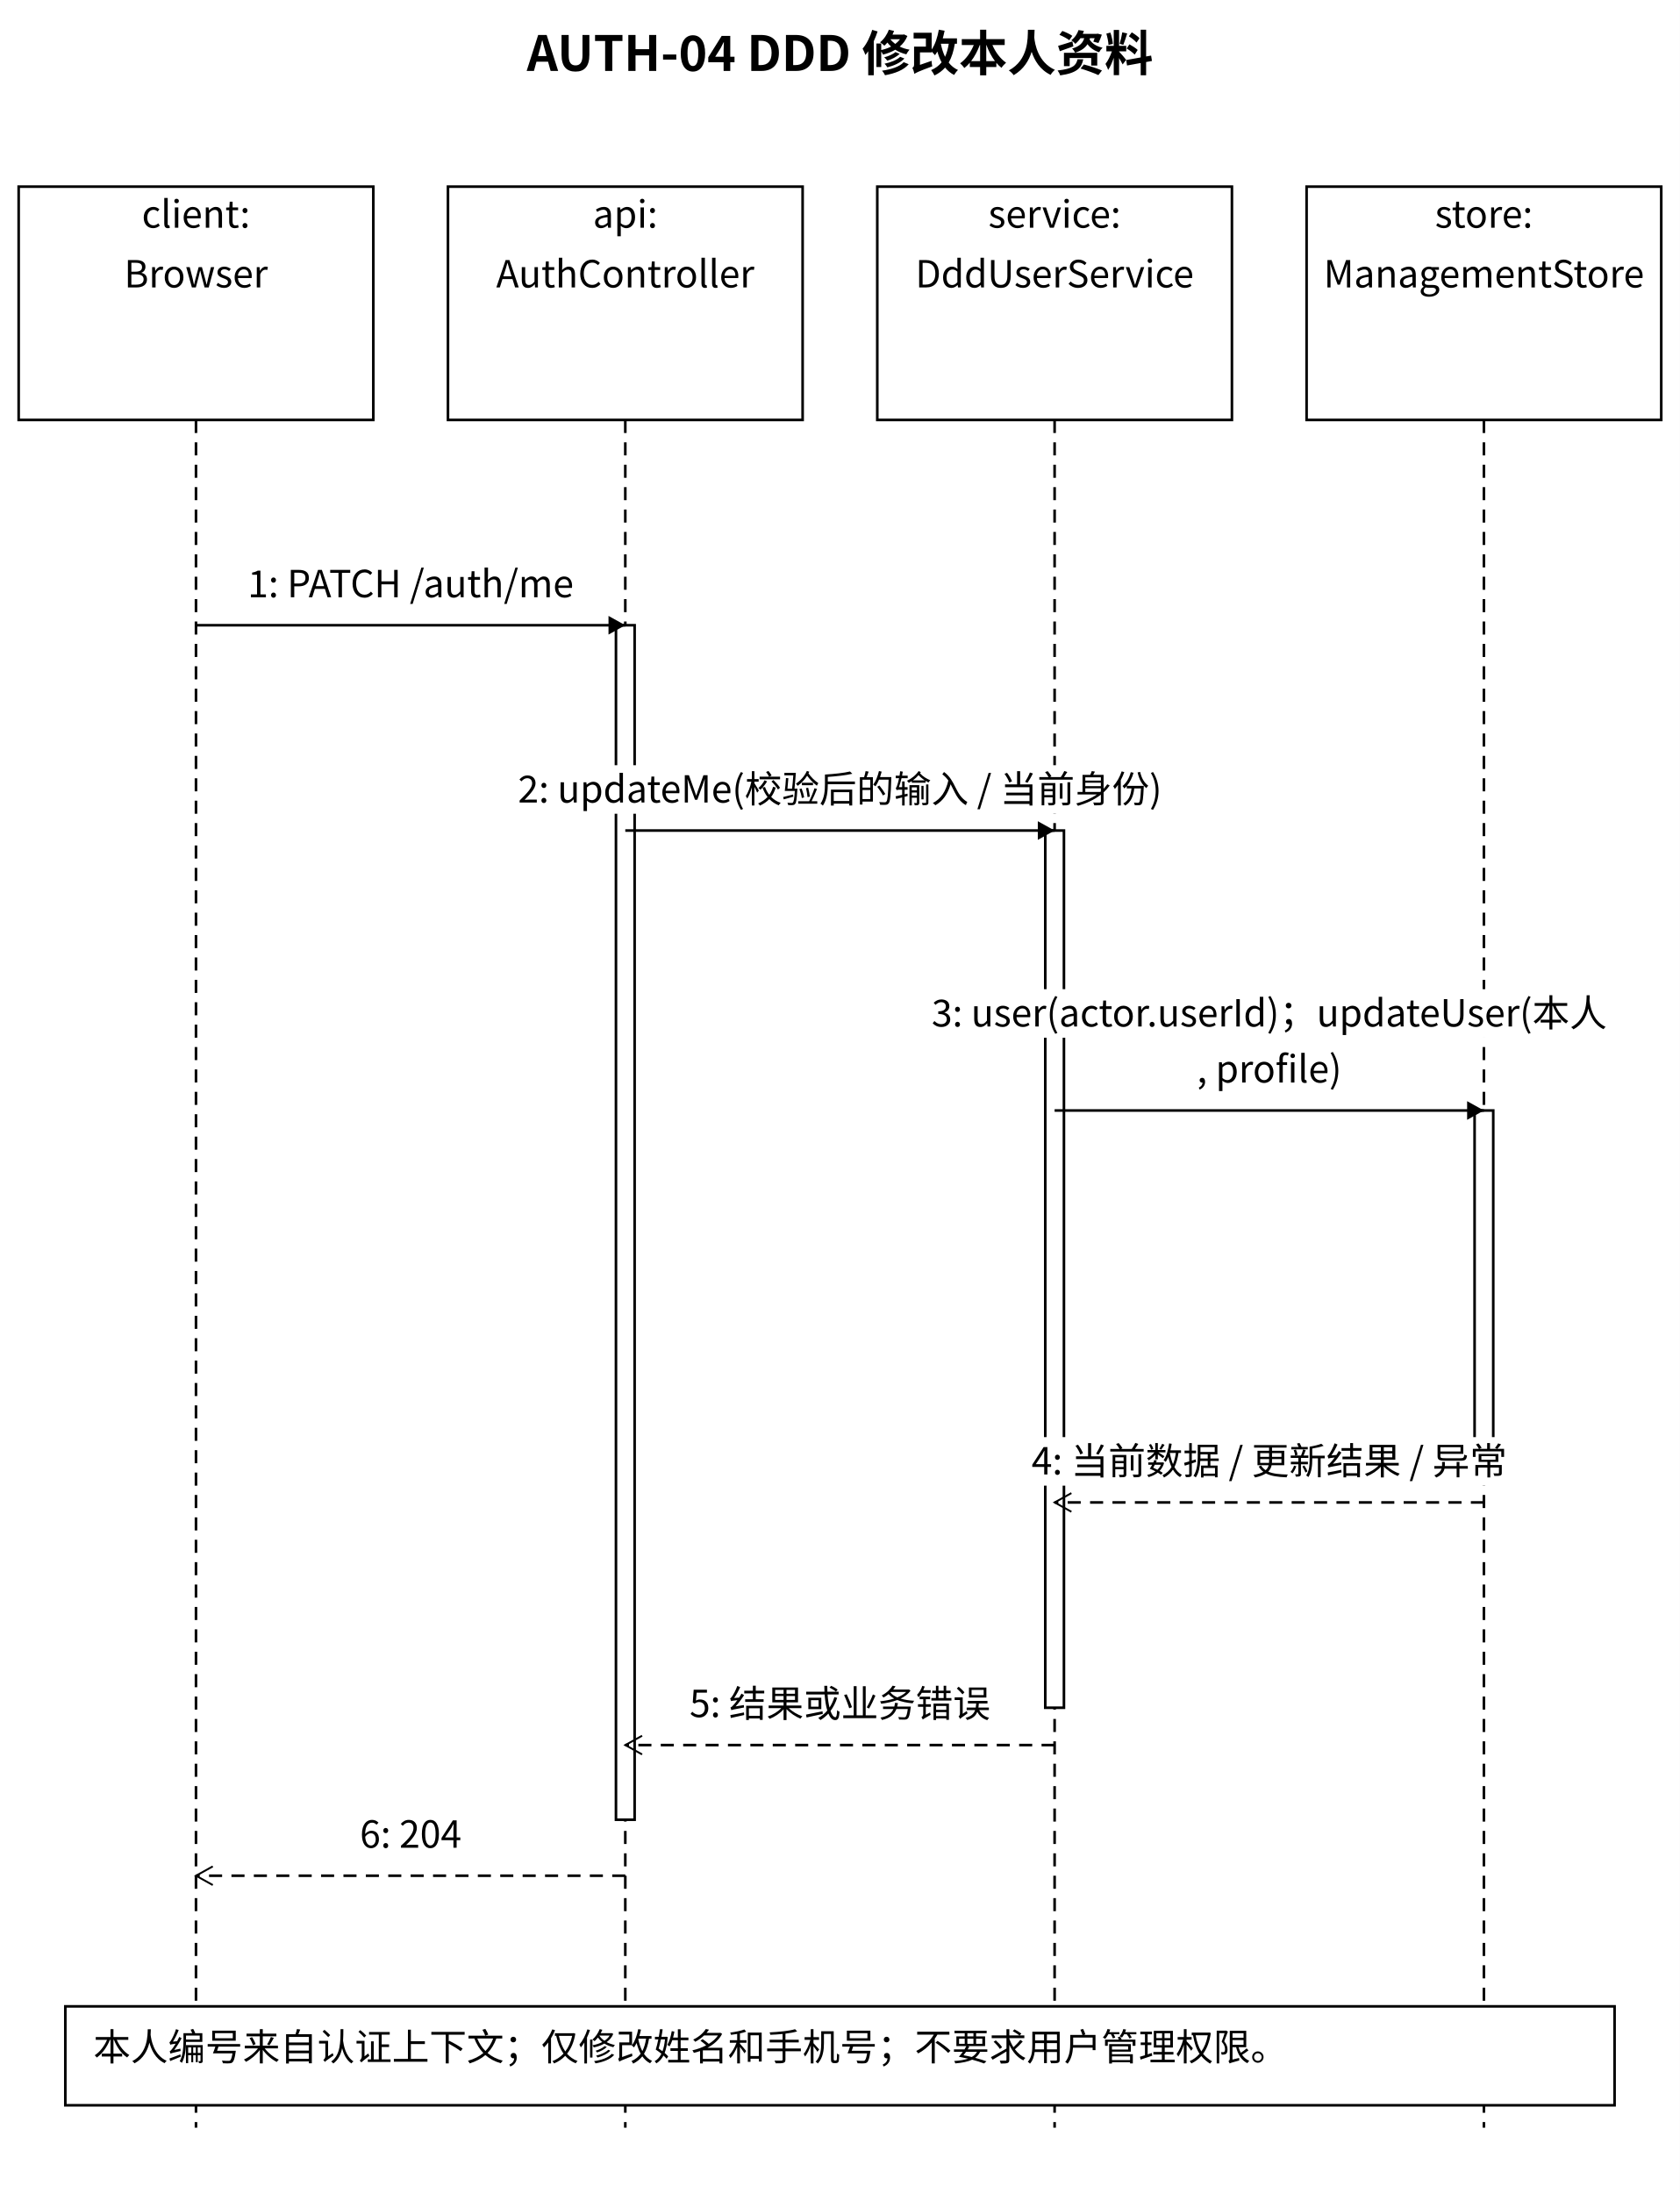
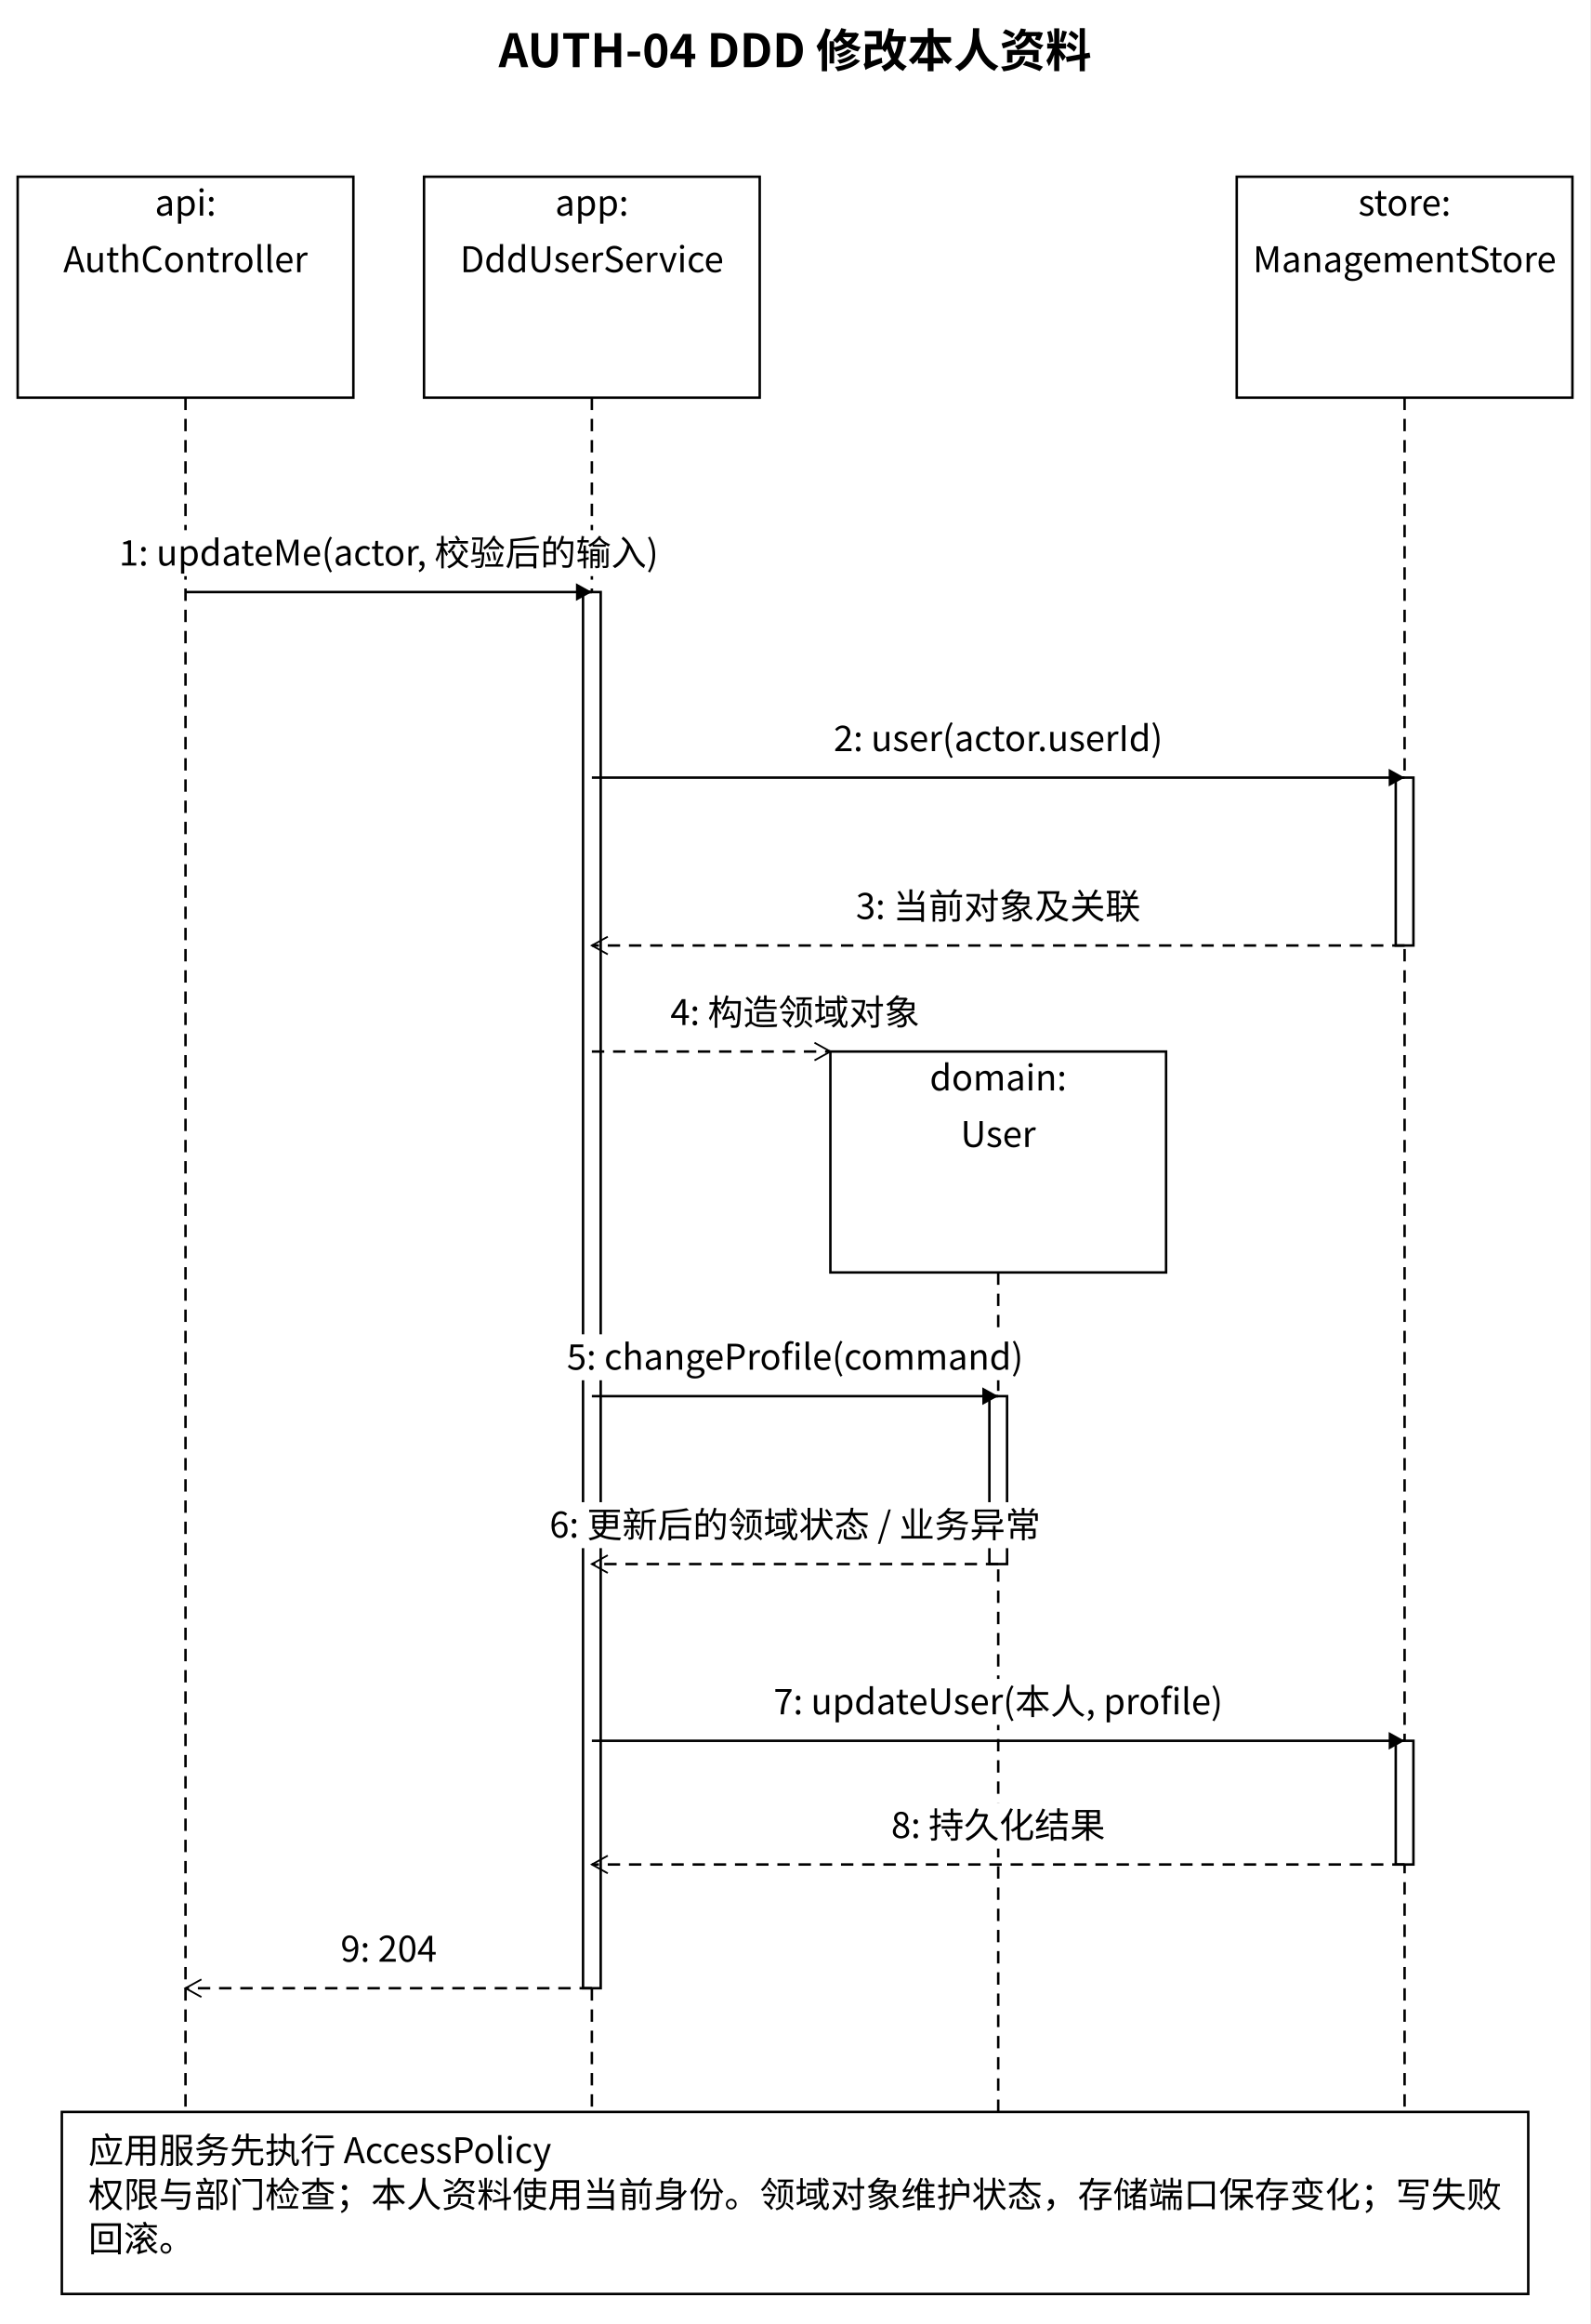
- <svg xmlns="http://www.w3.org/2000/svg" width="900" height="1175" viewBox="0 0 900 1175">
+ <svg xmlns="http://www.w3.org/2000/svg" width="900" height="1315" viewBox="0 0 900 1315">
  <style>text{font-family:'PingFang SC','Microsoft YaHei','Noto Sans CJK SC',system-ui,sans-serif;fill:black}</style>
  <defs>
    <marker id="open" markerWidth="12" markerHeight="12" refX="10" refY="6" orient="auto" markerUnits="userSpaceOnUse">
      <path d="M1,1 L10,6 L1,11" fill="none" stroke="black" />
    </marker>
    <marker id="filled" markerWidth="12" markerHeight="12" refX="10" refY="6" orient="auto" markerUnits="userSpaceOnUse">
      <path d="M1,1 L10,6 L1,11 Z" fill="black" />
    </marker>
    <marker id="triangle" markerWidth="16" markerHeight="16" refX="14" refY="8" orient="auto" markerUnits="userSpaceOnUse">
      <path d="M1,1 L14,8 L1,15 Z" fill="white" stroke="black" />
    </marker>
  </defs>
  <rect width="100%" height="100%" fill="white" />
  <text x="450.0" y="38" font-size="26" text-anchor="middle" font-weight="600">AUTH-04 DDD 修改本人资料</text>
  <rect x="10" y="100" width="190" height="125" rx="0" fill="white" stroke="black" stroke-width="1.4" />
-   <text x="105" y="122" font-size="20" text-anchor="middle" font-weight="400">client:</text>
-   <text x="105" y="154" font-size="20" text-anchor="middle" font-weight="400">Browser</text>
-   <path d="M 105,225 L 105,1140" fill="none" stroke="black" stroke-width="1.4" stroke-dasharray="7 5" />
+   <text x="105" y="122" font-size="20" text-anchor="middle" font-weight="400">api:</text>
+   <text x="105" y="154" font-size="20" text-anchor="middle" font-weight="400">AuthController</text>
+   <path d="M 105,225 L 105,1280" fill="none" stroke="black" stroke-width="1.4" stroke-dasharray="7 5" />
  <rect x="240" y="100" width="190" height="125" rx="0" fill="white" stroke="black" stroke-width="1.4" />
-   <text x="335" y="122" font-size="20" text-anchor="middle" font-weight="400">api:</text>
-   <text x="335" y="154" font-size="20" text-anchor="middle" font-weight="400">AuthController</text>
-   <path d="M 335,225 L 335,1140" fill="none" stroke="black" stroke-width="1.4" stroke-dasharray="7 5" />
-   <rect x="470" y="100" width="190" height="125" rx="0" fill="white" stroke="black" stroke-width="1.4" />
-   <text x="565" y="122" font-size="20" text-anchor="middle" font-weight="400">service:</text>
-   <text x="565" y="154" font-size="20" text-anchor="middle" font-weight="400">DddUserService</text>
-   <path d="M 565,225 L 565,1140" fill="none" stroke="black" stroke-width="1.4" stroke-dasharray="7 5" />
+   <text x="335" y="122" font-size="20" text-anchor="middle" font-weight="400">app:</text>
+   <text x="335" y="154" font-size="20" text-anchor="middle" font-weight="400">DddUserService</text>
+   <path d="M 335,225 L 335,1280" fill="none" stroke="black" stroke-width="1.4" stroke-dasharray="7 5" />
+   <rect x="470" y="595" width="190" height="125" rx="0" fill="white" stroke="black" stroke-width="1.4" />
+   <text x="565" y="617" font-size="20" text-anchor="middle" font-weight="400">domain:</text>
+   <text x="565" y="649" font-size="20" text-anchor="middle" font-weight="400">User</text>
+   <path d="M 565,720 L 565,1280" fill="none" stroke="black" stroke-width="1.4" stroke-dasharray="7 5" />
  <rect x="700" y="100" width="190" height="125" rx="0" fill="white" stroke="black" stroke-width="1.4" />
  <text x="795" y="122" font-size="20" text-anchor="middle" font-weight="400">store:</text>
  <text x="795" y="154" font-size="20" text-anchor="middle" font-weight="400">ManagementStore</text>
-   <path d="M 795,225 L 795,1140" fill="none" stroke="black" stroke-width="1.4" stroke-dasharray="7 5" />
-   <rect x="330" y="335" width="10" height="640" rx="0" fill="white" stroke="black" stroke-width="1.4" />
+   <path d="M 795,225 L 795,1280" fill="none" stroke="black" stroke-width="1.4" stroke-dasharray="7 5" />
+   <rect x="330" y="335" width="10" height="790" rx="0" fill="white" stroke="black" stroke-width="1.4" />
  <path d="M 105,335 L 335,335" fill="none" stroke="black" stroke-width="1.4" marker-end="url(#filled)" />
-   <rect x="118.1" y="300" width="203.8" height="26" fill="white" />
-   <text x="220.0" y="320" font-size="20" text-anchor="middle" font-weight="400">1: PATCH /auth/me</text>
-   <rect x="560" y="445" width="10" height="470" rx="0" fill="white" stroke="black" stroke-width="1.4" />
-   <path d="M 335,445 L 565,445" fill="none" stroke="black" stroke-width="1.4" marker-end="url(#filled)" />
-   <rect x="253.8" y="410" width="392.4" height="26" fill="white" />
-   <text x="450.0" y="430" font-size="20" text-anchor="middle" font-weight="400">2: updateMe(校验后的输入 / 当前身份)</text>
-   <rect x="790" y="595" width="10" height="180" rx="0" fill="white" stroke="black" stroke-width="1.4" />
-   <path d="M 565,595 L 795,595" fill="none" stroke="black" stroke-width="1.4" marker-end="url(#filled)" />
-   <rect x="462.6" y="530" width="434.8" height="26" fill="white" />
-   <text x="680.0" y="550" font-size="20" text-anchor="middle" font-weight="400">3: user(actor.userId)；updateUser(本人</text>
-   <rect x="618.0" y="560" width="124" height="26" fill="white" />
-   <text x="680.0" y="580" font-size="20" text-anchor="middle" font-weight="400">, profile)</text>
-   <path d="M 795,805 L 565,805" fill="none" stroke="black" stroke-width="1.4" stroke-dasharray="7 5" marker-end="url(#open)" />
-   <rect x="523.7" y="770" width="312.6" height="26" fill="white" />
-   <text x="680.0" y="790" font-size="20" text-anchor="middle" font-weight="400">4: 当前数据 / 更新结果 / 异常</text>
-   <path d="M 565,935 L 335,935" fill="none" stroke="black" stroke-width="1.4" stroke-dasharray="7 5" marker-end="url(#open)" />
-   <rect x="357.9" y="900" width="184.2" height="26" fill="white" />
-   <text x="450.0" y="920" font-size="20" text-anchor="middle" font-weight="400">5: 结果或业务错误</text>
-   <path d="M 335,1005 L 105,1005" fill="none" stroke="black" stroke-width="1.4" stroke-dasharray="7 5" marker-end="url(#open)" />
-   <rect x="180.8" y="970" width="78.4" height="26" fill="white" />
-   <text x="220.0" y="990" font-size="20" text-anchor="middle" font-weight="400">6: 204</text>
-   <rect x="35" y="1075" width="830" height="53" rx="0" fill="white" stroke="black" stroke-width="1.4" />
-   <text x="50" y="1104" font-size="20" text-anchor="start" font-weight="400">本人编号来自认证上下文；仅修改姓名和手机号；不要求用户管理权限。</text>
+   <rect x="41.0" y="300" width="358.0" height="26" fill="white" />
+   <text x="220.0" y="320" font-size="20" text-anchor="middle" font-weight="400">1: updateMe(actor, 校验后的输入)</text>
+   <rect x="790" y="440" width="10" height="95" rx="0" fill="white" stroke="black" stroke-width="1.4" />
+   <path d="M 335,440 L 795,440" fill="none" stroke="black" stroke-width="1.4" marker-end="url(#filled)" />
+   <rect x="440.3" y="405" width="249.4" height="26" fill="white" />
+   <text x="565.0" y="425" font-size="20" text-anchor="middle" font-weight="400">2: user(actor.userId)</text>
+   <path d="M 795,535 L 335,535" fill="none" stroke="black" stroke-width="1.4" stroke-dasharray="7 5" marker-end="url(#open)" />
+   <rect x="472.9" y="500" width="184.2" height="26" fill="white" />
+   <text x="565.0" y="520" font-size="20" text-anchor="middle" font-weight="400">3: 当前对象及关联</text>
+   <path d="M 335,595 L 470,595" fill="none" stroke="black" stroke-width="1.4" stroke-dasharray="7 5" marker-end="url(#open)" />
+   <rect x="367.9" y="560" width="164.2" height="26" fill="white" />
+   <text x="450.0" y="580" font-size="20" text-anchor="middle" font-weight="400">4: 构造领域对象</text>
+   <rect x="560" y="790" width="10" height="95" rx="0" fill="white" stroke="black" stroke-width="1.4" />
+   <path d="M 335,790 L 565,790" fill="none" stroke="black" stroke-width="1.4" marker-end="url(#filled)" />
+   <rect x="302.5" y="755" width="295" height="26" fill="white" />
+   <text x="450.0" y="775" font-size="20" text-anchor="middle" font-weight="400">5: changeProfile(command)</text>
+   <path d="M 565,885 L 335,885" fill="none" stroke="black" stroke-width="1.4" stroke-dasharray="7 5" marker-end="url(#open)" />
+   <rect x="290.8" y="850" width="318.4" height="26" fill="white" />
+   <text x="450.0" y="870" font-size="20" text-anchor="middle" font-weight="400">6: 更新后的领域状态 / 业务异常</text>
+   <rect x="790" y="985" width="10" height="70" rx="0" fill="white" stroke="black" stroke-width="1.4" />
+   <path d="M 335,985 L 795,985" fill="none" stroke="black" stroke-width="1.4" marker-end="url(#filled)" />
+   <rect x="403.2" y="950" width="323.6" height="26" fill="white" />
+   <text x="565.0" y="970" font-size="20" text-anchor="middle" font-weight="400">7: updateUser(本人, profile)</text>
+   <path d="M 795,1055 L 335,1055" fill="none" stroke="black" stroke-width="1.4" stroke-dasharray="7 5" marker-end="url(#open)" />
+   <rect x="492.9" y="1020" width="144.2" height="26" fill="white" />
+   <text x="565.0" y="1040" font-size="20" text-anchor="middle" font-weight="400">8: 持久化结果</text>
+   <path d="M 335,1125 L 105,1125" fill="none" stroke="black" stroke-width="1.4" stroke-dasharray="7 5" marker-end="url(#open)" />
+   <rect x="180.8" y="1090" width="78.4" height="26" fill="white" />
+   <text x="220.0" y="1110" font-size="20" text-anchor="middle" font-weight="400">9: 204</text>
+   <rect x="35" y="1195" width="830" height="103" rx="0" fill="white" stroke="black" stroke-width="1.4" />
+   <text x="50" y="1224" font-size="20" text-anchor="start" font-weight="400">应用服务先执行 AccessPolicy</text>
+   <text x="50" y="1249" font-size="20" text-anchor="start" font-weight="400">权限与部门检查；本人资料使用当前身份。领域对象维护状态，存储端口保存变化；写失败</text>
+   <text x="50" y="1274" font-size="20" text-anchor="start" font-weight="400">回滚。</text>
</svg>
